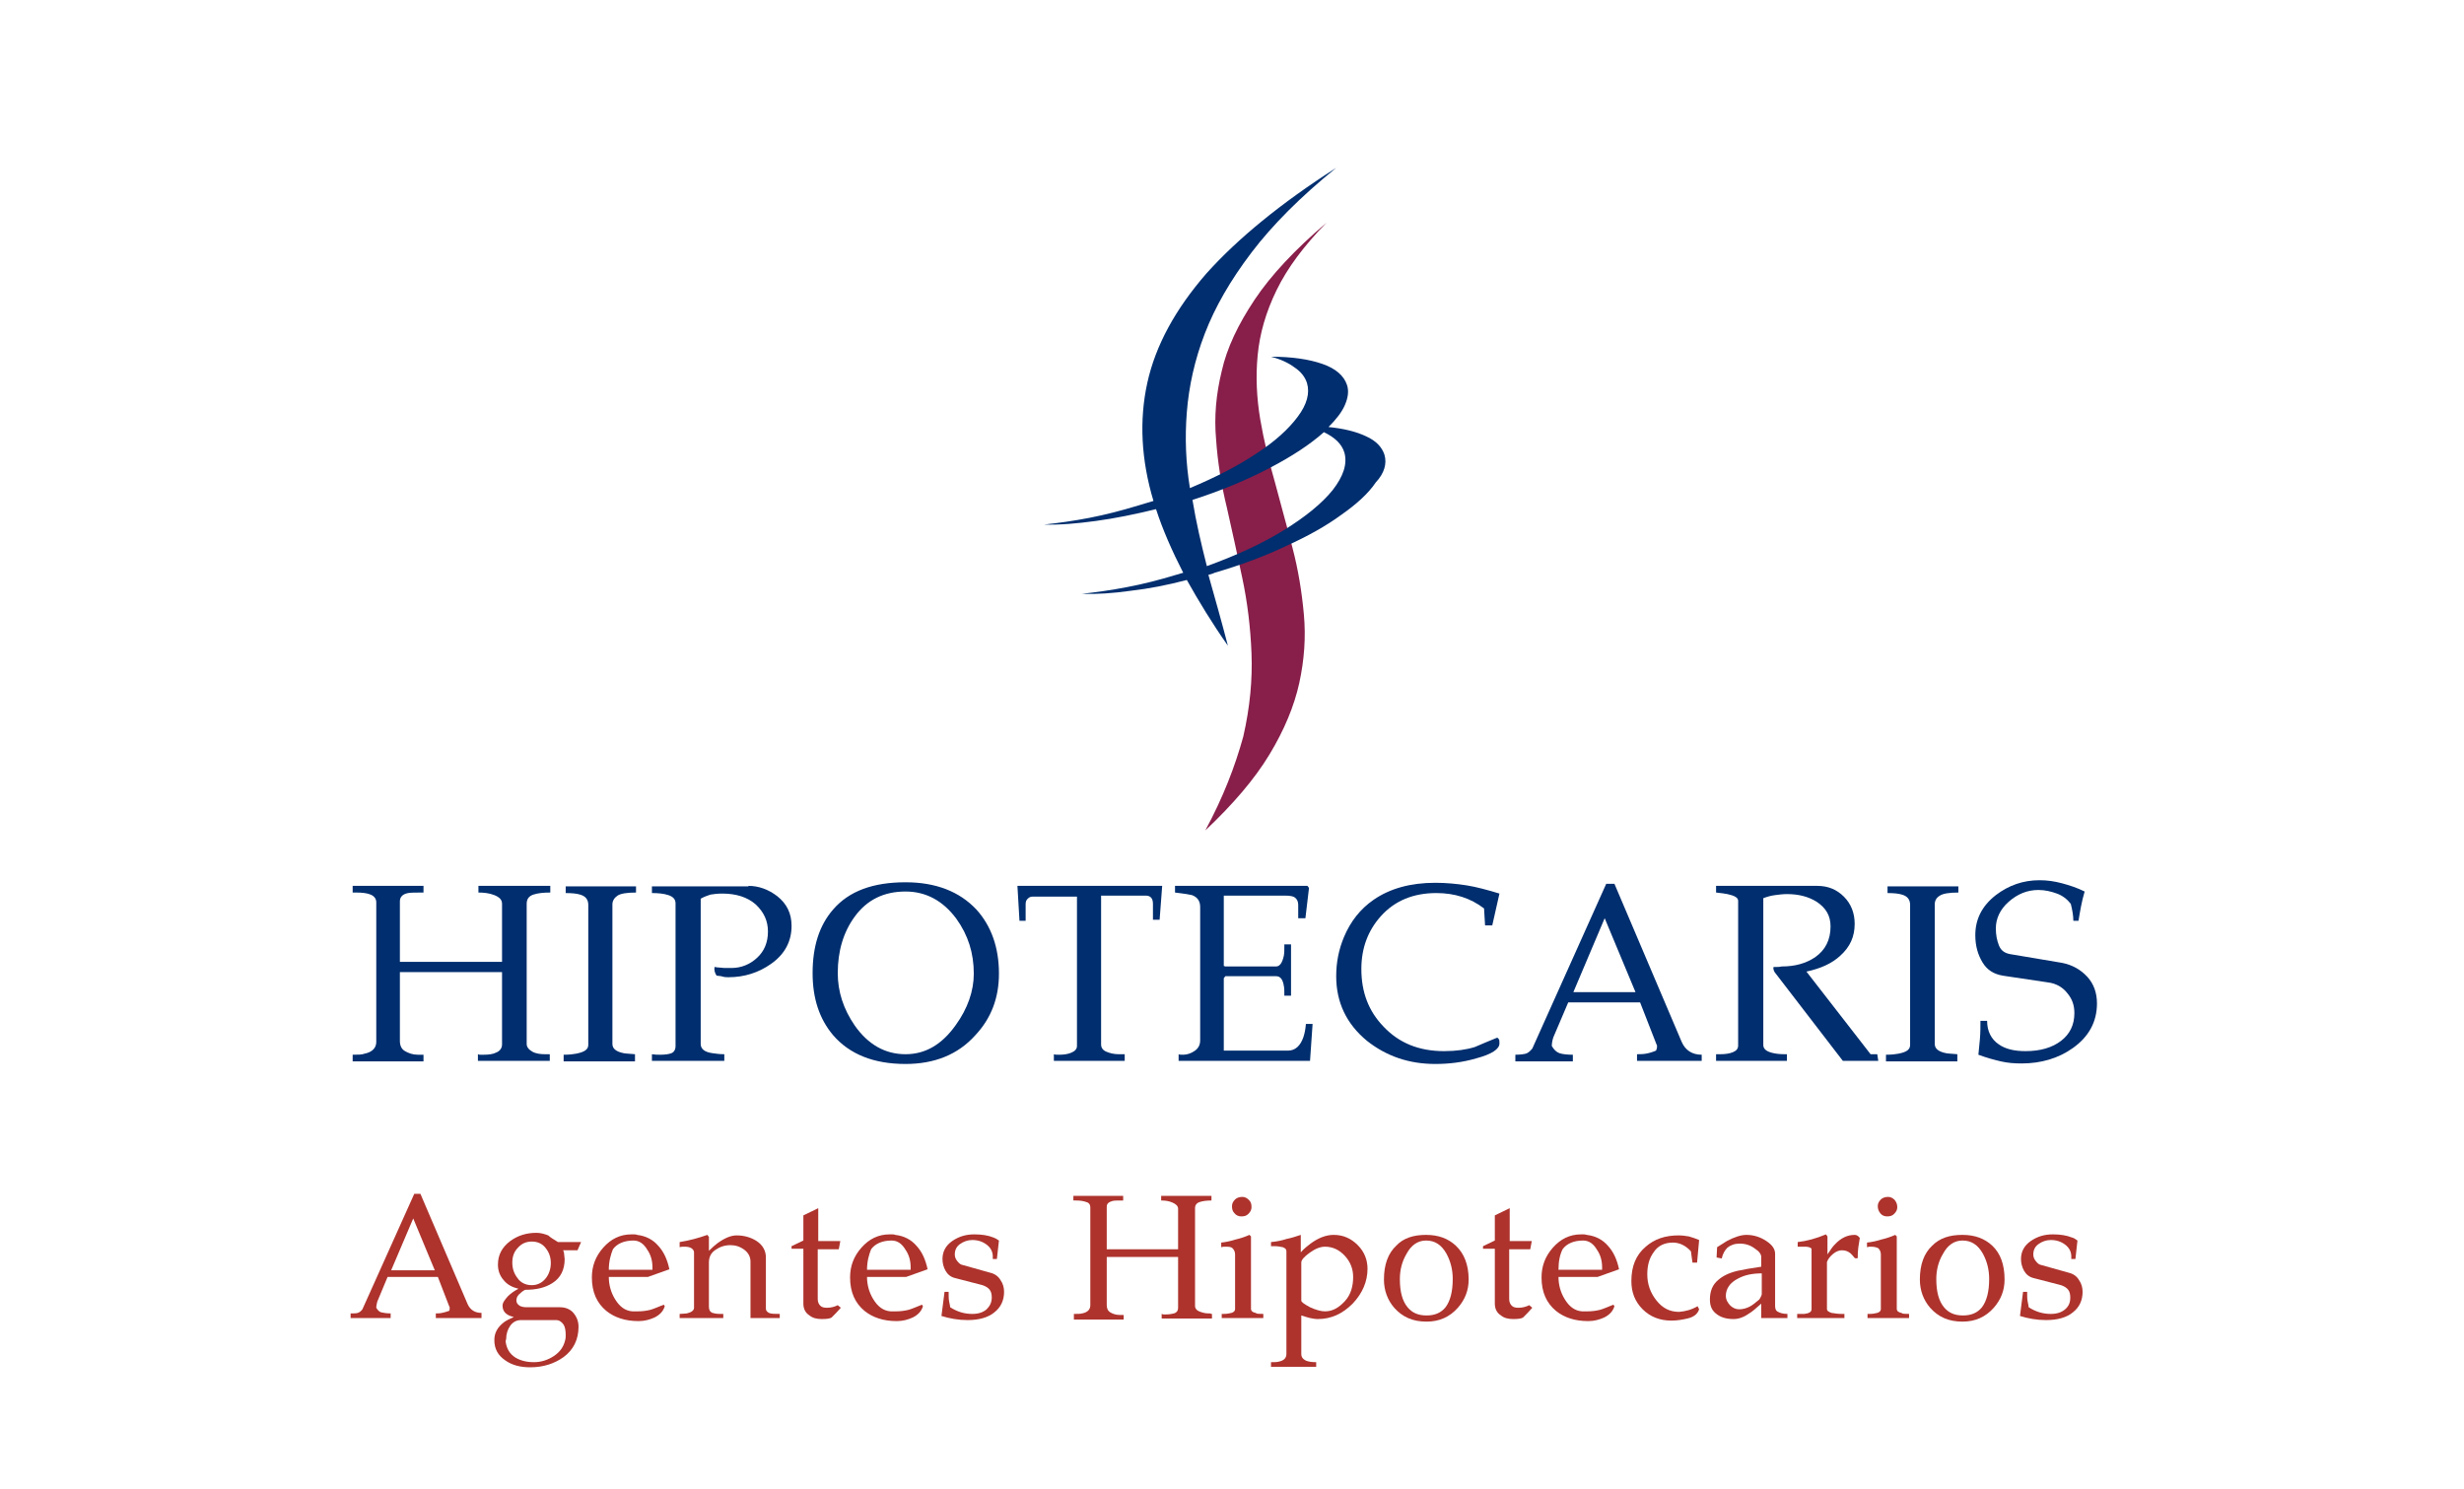
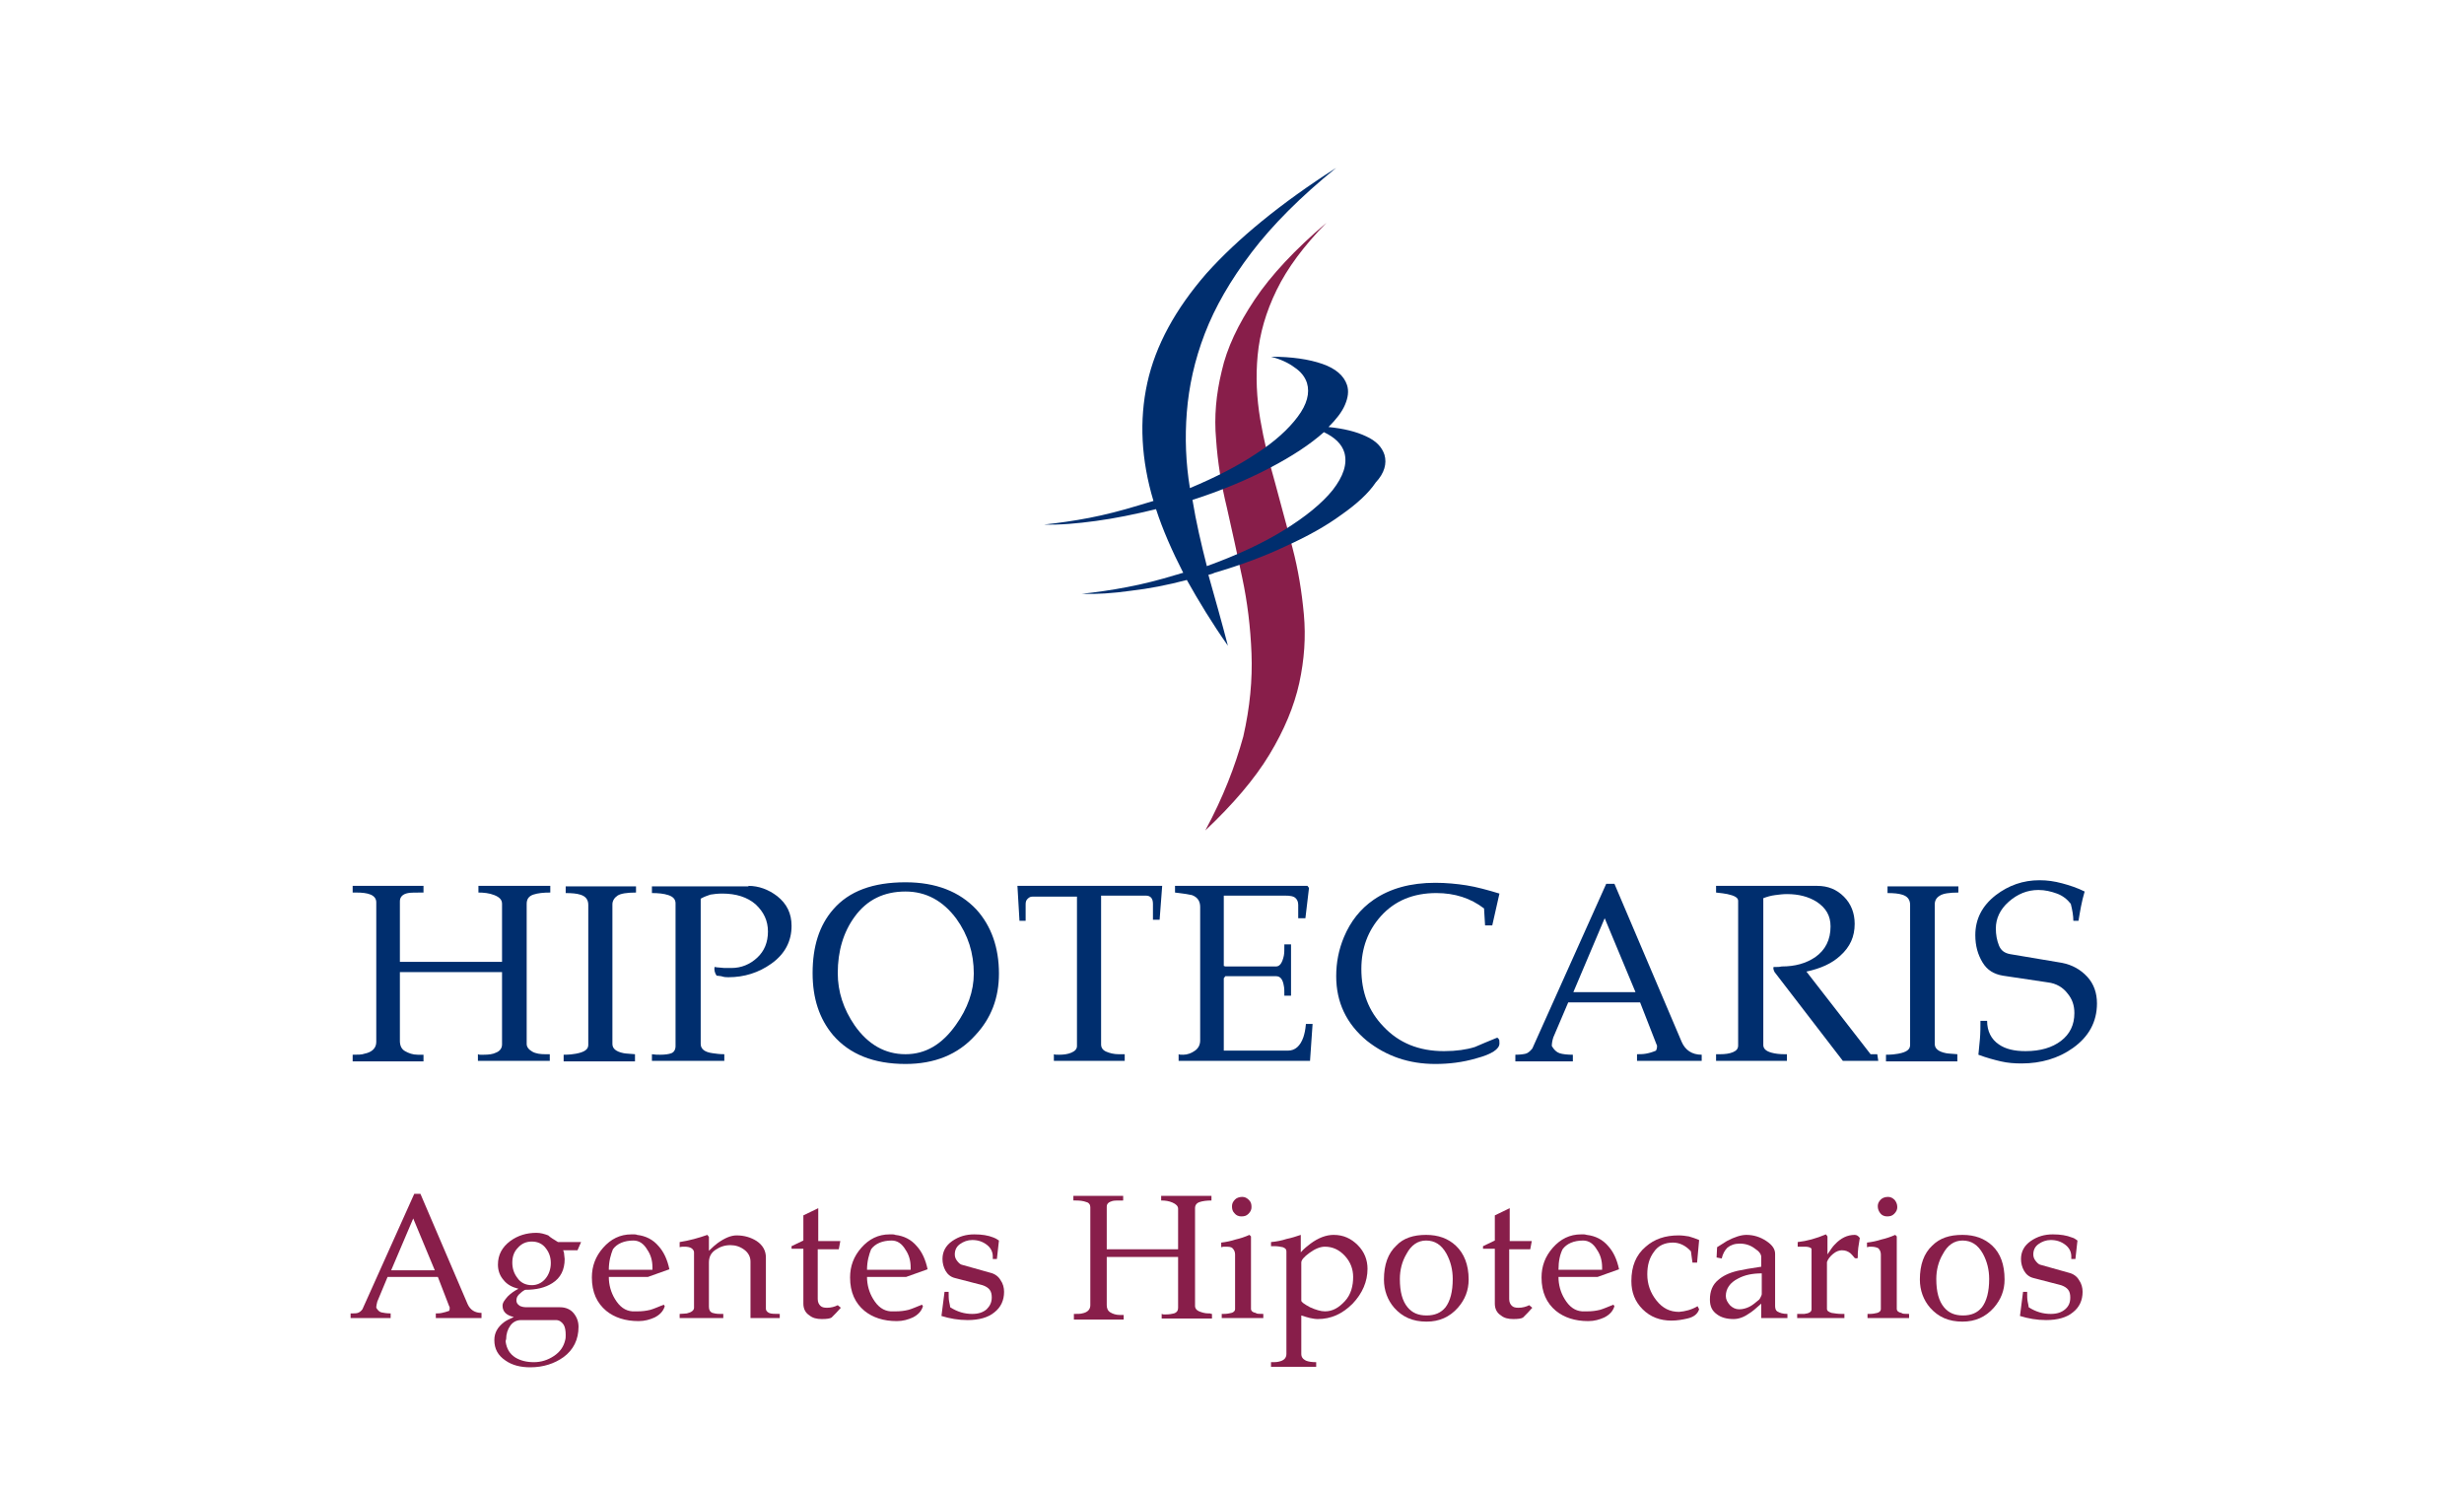
<svg xmlns="http://www.w3.org/2000/svg" version="1.1" id="Layer_1" x="0px" y="0px" viewBox="0 0 480 290" style="enable-background:new 0 0 480 290;" xml:space="preserve">
  <style type="text/css">
	.st0{fill:#881E4A;}
	.st1{fill:#002E6E;}
	.st2{enable-background:new    ;}
- 	.st3{fill:#AE332D;}
+ 	.st3{fill:#881E4A;}
</style>
  <g id="surface2" transform="matrix(1,0,0,1,0,0)">
    <path class="st0" d="M234.8,161.8c5.4-5.1,9.6-10,12.5-14.8c2.9-4.8,4.8-9.4,5.8-13.9c1-4.6,1.3-9,0.9-13.4   c-0.4-4.4-1.1-8.7-2.2-12.9c-1.1-4.3-2.3-8.5-3.4-12.7c-1.2-4.2-2.2-8.3-2.9-12.4c-0.7-4.2-0.9-8.3-0.5-12.5   c0.4-4.2,1.6-8.4,3.7-12.7c2.1-4.3,5.3-8.6,9.7-13.1c-6.1,5.2-10.8,10.2-14,15s-5.4,9.4-6.4,13.9c-1.1,4.5-1.5,8.9-1.1,13.3   c0.3,4.4,1,8.8,2.1,13.3c1,4.4,2,9,3,13.7s1.6,9.6,1.8,14.7c0.2,5.1-0.3,10.5-1.6,16.2C240.6,149.3,238.3,155.3,234.8,161.8" />
    <path class="st1" d="M232.3,97.4c5.6-1.8,10.6-3.9,15-6.2c4.4-2.3,7.9-4.6,10.6-7c2.1,1,3.5,2.3,4,4c0.6,2.2-0.2,4.6-2.3,7.3   c-2.1,2.6-5.3,5.2-9.5,7.8c-4.2,2.6-9.2,4.9-15,7C234,106,233,101.7,232.3,97.4 M269.7,88.6c-0.5-1.5-1.6-2.7-3.6-3.6   c-1.9-0.9-4.3-1.5-7.3-1.8c1.5-1.5,2.6-2.9,3.2-4.3c0.6-1.4,0.8-2.7,0.4-3.9c-0.6-1.8-2.2-3.2-4.8-4.1c-2.6-0.9-5.9-1.4-10-1.4   c1.9,0.5,3.4,1.2,4.6,2.1c1.2,0.8,2,1.8,2.4,3c0.6,2,0,4.2-1.8,6.6c-1.8,2.4-4.4,4.8-8.1,7.2c-3.6,2.4-7.9,4.6-12.9,6.7   c-0.8-4.9-1-9.8-0.6-14.8c0.4-5,1.5-10.1,3.5-15.3c2-5.2,5-10.4,9.1-15.8c4.1-5.4,9.6-10.9,16.5-16.5   c-10.8,6.9-19.2,13.8-25.3,20.6c-6,6.9-9.9,14-11.5,21.3c-1.6,7.3-1.2,15,1.2,23c-1,0.3-2,0.6-3,0.9c-3.3,1-6.4,1.8-9.5,2.4   c-3.1,0.6-6,1-8.8,1.3c3.1,0.1,6.4-0.2,10.1-0.7c3.7-0.5,7.6-1.3,11.7-2.3c1.3,4,3.1,8.1,5.3,12.4c-0.5,0.1-0.9,0.3-1.4,0.4   c-3.3,1-6.4,1.8-9.6,2.4c-3.1,0.6-6,1-8.8,1.3c2.9,0.1,6.1-0.1,9.6-0.6c3.5-0.4,7.1-1.1,10.9-2.1c2.3,4.1,4.9,8.4,8,12.8   c-1.2-4.6-2.5-9.2-3.8-13.8c0.4-0.1,0.8-0.2,1.2-0.4c5.1-1.5,9.7-3.2,13.9-5.2c4.2-1.9,7.8-3.9,10.8-6.1c3-2.1,5.3-4.2,6.7-6.3   C269.7,92.2,270.2,90.3,269.7,88.6" />
  </g>
  <g id="surface4">
    <g class="st2">
      <path class="st1" d="M107.1,205.4v1.3h-14v-1.3c0.2,0.1,0.3,0.1,0.5,0.1c0.2,0,0.4,0,0.6,0c1,0,1.8-0.1,2.4-0.4    c0.8-0.3,1.2-0.9,1.2-1.6v-14.1H77.9v13.4c0,0.9,0.3,1.6,1,2c0.7,0.4,1.5,0.7,2.5,0.7c0.3,0,0.6,0,1.1,0v1.3H68.7v-1.3    c1,0,1.8,0,2.3-0.2c1.5-0.3,2.3-1.1,2.3-2.3v-27.2c0-0.7-0.4-1.2-1.1-1.5c-0.7-0.3-1.7-0.4-2.8-0.4c-0.3,0-0.6,0-0.7,0v-1.3h13.8    v1.3c-1.5,0-2.5,0-3,0.1c-1.1,0.2-1.6,0.8-1.6,1.6v11.8h19.9v-11.3c0-0.8-0.5-1.3-1.5-1.7c-1-0.4-2.1-0.5-3.1-0.5v-1.3h14v1.3    c-1.3,0-2.4,0.1-3.3,0.4c-0.9,0.3-1.3,0.9-1.3,1.8v27.3c0,0.6,0.4,1.1,1.1,1.5c0.7,0.4,1.6,0.5,2.5,0.5c0.2,0,0.3,0,0.5,0    C106.9,205.4,107,205.4,107.1,205.4z" />
      <path class="st1" d="M123.9,172.6v1.3c-1.8,0-3,0.2-3.6,0.6c-0.6,0.4-1,1-1,1.7v27.2c0,0.9,0.7,1.5,2.2,1.8    c0.5,0.1,1.2,0.1,2.2,0.2v1.4h-13.9v-1.3c1.1,0,1.9-0.1,2.4-0.2c1.6-0.3,2.4-0.8,2.4-1.7v-27.3c0-1-0.5-1.7-1.6-2    c-0.6-0.2-1.6-0.3-2.8-0.3v-1.3H123.9z" />
      <path class="st1" d="M145.8,172.6c2,0,3.9,0.7,5.6,2c1.9,1.5,2.8,3.4,2.8,5.8c0,3-1.3,5.5-4,7.4c-2.4,1.7-5.2,2.6-8.3,2.6    c-0.4,0-0.8,0-1.4-0.2c-0.6-0.1-0.9-0.1-0.9-0.1c-0.4-0.6-0.5-1.2-0.4-1.7c0.2,0,0.4,0.1,0.8,0.1c0.4,0,0.7,0.1,1.1,0.1    c0.6,0,1.1,0,1.4,0c1.9,0,3.6-0.7,5-2c1.4-1.3,2.1-3,2.1-5.1c0-2.1-0.8-3.8-2.4-5.3c-1.6-1.4-3.8-2.1-6.5-2.1    c-0.9,0-1.7,0.1-2.3,0.2c-0.6,0.2-1.2,0.4-1.9,0.8v28.3c0,1,0.8,1.6,2.3,1.8c0.7,0.1,1.4,0.2,2.3,0.2v1.3h-14.1v-1.3    c0.6,0.1,1.1,0.1,1.6,0.1c0.9,0,1.7-0.1,2.2-0.3c0.5-0.2,0.8-0.7,0.8-1.4v-27.8c0-0.8-0.5-1.3-1.4-1.6c-0.9-0.3-2-0.4-3.2-0.4    v-1.3H145.8z" />
      <path class="st1" d="M194.6,189.7c0,4.7-1.5,8.7-4.6,12c-3.4,3.8-8,5.6-13.6,5.6c-6.2,0-10.9-1.9-14.1-5.6c-2.7-3.2-4-7.2-4-12.1    c0-5.2,1.3-9.3,4-12.4c3.1-3.6,7.8-5.3,14.1-5.3c5.9,0,10.5,1.8,13.8,5.3C193.1,180.4,194.6,184.6,194.6,189.7z M189.7,189.7    c0-4-1.1-7.5-3.4-10.7c-2.6-3.5-5.9-5.3-9.9-5.3c-4.2,0-7.5,1.6-9.9,4.9c-2.2,3-3.3,6.7-3.3,11c0,3.6,1.1,7,3.3,10.2    c2.6,3.7,5.9,5.6,9.9,5.6c3.9,0,7.1-1.9,9.8-5.7C188.5,196.5,189.7,193.1,189.7,189.7z" />
      <path class="st1" d="M198.2,172.6h28.2l-0.5,6.6h-1.3v-3.1c0-1.1-0.5-1.6-1.4-1.6h-8.7v29c0,0.6,0.3,1.1,1,1.4s1.5,0.5,2.4,0.5    c0.5,0,0.9,0,1.2,0v1.3h-13.8v-1.3c0.2,0.1,0.5,0.1,1,0.1c0.9,0,1.7-0.1,2.4-0.4c0.7-0.3,1.1-0.7,1.1-1.3v-29.1h-8.7    c-0.3,0-0.6,0.1-0.9,0.4c-0.3,0.3-0.4,0.6-0.4,1.1v3.2h-1.2L198.2,172.6z" />
      <path class="st1" d="M255.7,199.5l-0.5,7.2h-25.6v-1.3c0.2,0.1,0.4,0.1,0.9,0.1c0.8,0,1.6-0.3,2.3-0.8c0.7-0.5,1-1.2,1-2v-26    c0-1.1-0.5-1.9-1.6-2.3c-0.4-0.1-1.5-0.3-3.3-0.5v-1.3h25.8l0.3,0.4l-0.7,5.9h-1.4v-2.6c0-0.6-0.2-1-0.5-1.3    c-0.4-0.4-1.1-0.5-2.1-0.5h-11.9v13.7l0.3,0.1h9.9c0.7,0,1.2-0.7,1.5-2.1c0.1-0.5,0.1-1.2,0.1-2.2h1.3v10h-1.3    c0-0.9,0-1.5-0.1-1.9c-0.2-1.3-0.7-1.9-1.5-1.9h-9.9l-0.3,0.4v14.1h12.5c1.4,0,2.4-0.9,3-2.6c0.2-0.6,0.4-1.4,0.5-2.6H255.7z" />
      <path class="st1" d="M292.1,203.3c0,1.1-1.5,2.1-4.5,2.9c-2.7,0.8-5.4,1.1-8,1.1c-5.1,0-9.5-1.5-13.3-4.5c-4-3.3-6-7.5-6-12.6    c0-2.7,0.5-5.2,1.5-7.6c1.3-3.1,3.2-5.5,5.8-7.3c3.2-2.2,7.2-3.3,12-3.3c2.1,0,4.2,0.2,6.1,0.5c1.9,0.3,4.1,0.9,6.4,1.6l-1.4,6.2    h-1.4l-0.2-3.3c-2.6-2-5.7-3-9.3-3c-4.5,0-8.1,1.5-10.8,4.5c-2.5,2.8-3.8,6.2-3.8,10.3c0,4.5,1.4,8.2,4.3,11.2    c3,3.2,6.9,4.8,11.8,4.8c2.4,0,4.4-0.3,6-0.8c1.4-0.6,2.8-1.2,4.3-1.8c0.2,0,0.3,0.1,0.3,0.2C292.1,202.5,292.1,202.8,292.1,203.3    z" />
      <path class="st1" d="M331.6,206.7h-12.7v-1.3c0.5,0,1.1,0,1.7-0.1c0.6-0.1,1.3-0.3,2-0.6c0.1-0.2,0.2-0.5,0.2-0.8    c0-0.1,0-0.3-0.1-0.4l-3.2-8.2h-14l-2.9,6.8c-0.2,0.6-0.3,1.2-0.3,1.7c0.4,0.7,0.9,1.2,1.5,1.4c0.6,0.2,1.5,0.3,2.6,0.3v1.3h-11.2    v-1.3c0.9,0,1.6-0.1,2-0.2c0.4-0.1,0.8-0.4,1.3-1l14.4-32.1h1.6l13.1,30.8c0.7,1.6,2,2.5,3.9,2.5V206.7z M318.6,193.3l-6-14.4    l-6.1,14.4H318.6z" />
      <path class="st1" d="M365.7,205.4l0.2,1.3l-6.9,0l-13.3-17.3c-0.2-0.4-0.3-0.7-0.2-1c0.1,0,0.3,0,0.6,0s0.6,0,1-0.1    c2.6,0,4.7-0.6,6.5-1.8c2-1.4,3-3.4,3-6c0-2.1-0.9-3.6-2.7-4.8c-1.6-1-3.5-1.5-5.8-1.5c-0.8,0-1.5,0.1-2.3,0.2    c-0.8,0.1-1.5,0.3-2.3,0.6v28.6c0,0.7,0.5,1.2,1.6,1.5c0.7,0.2,1.6,0.3,2.5,0.3c0.3,0,0.4,0,0.5,0h0v1.3h-13.8v-1.3    c0.4,0,0.6,0,0.8,0c0.9,0,1.8-0.1,2.5-0.4c0.7-0.3,1-0.7,1-1.3v-28.2c0-0.6-0.7-1-2.1-1.3c-0.5-0.1-1.2-0.2-2.2-0.3v-1.3H354    c2.1,0,3.8,0.7,5.2,2.1c1.4,1.4,2.1,3.2,2.1,5.3c0,2.5-0.9,4.5-2.8,6.2c-1.6,1.5-3.8,2.5-6.6,3.1l12.5,16.1L365.7,205.4z" />
      <path class="st1" d="M381.5,172.6v1.3c-1.8,0-3,0.2-3.6,0.6c-0.7,0.4-1,1-1,1.7v27.2c0,0.9,0.7,1.5,2.2,1.8    c0.5,0.1,1.2,0.1,2.2,0.2v1.4h-13.9v-1.3c1.1,0,1.9-0.1,2.4-0.2c1.6-0.3,2.3-0.8,2.3-1.7v-27.3c0-1-0.5-1.7-1.6-2    c-0.6-0.2-1.6-0.3-2.8-0.3v-1.3H381.5z" />
      <path class="st1" d="M401.7,187.6c2,0.4,3.6,1.3,4.9,2.7s1.9,3.2,1.9,5.2c0,3.6-1.6,6.5-4.7,8.7c-2.8,2-6.2,3-10,3    c-1.4,0-2.7-0.1-4-0.4c-1.3-0.3-2.8-0.7-4.4-1.3c0.1-0.9,0.2-1.9,0.3-3.1s0.1-2.3,0.1-3.5h1.3c0,2,0.8,3.6,2.3,4.6    c1.3,0.9,3,1.3,5.2,1.3c2.9,0,5.2-0.7,6.9-2s2.6-3.1,2.6-5.4c0-1.5-0.4-2.7-1.3-3.8c-0.9-1.2-2.2-2-3.9-2.2l-8.7-1.3    c-1.8-0.3-3.1-1.1-4-2.6c-0.9-1.5-1.4-3.2-1.4-5.3c0-3.1,1.3-5.7,4-7.8c2.5-1.9,5.3-2.9,8.5-2.9c1.5,0,2.9,0.2,4.4,0.6    c1.5,0.4,3,0.9,4.4,1.6c-0.6,2-0.9,3.9-1.2,5.7h-1c0-1-0.2-2.1-0.5-3.3c-0.7-0.9-1.6-1.6-2.7-2s-2.3-0.7-3.6-0.7    c-2.2,0-4.1,0.8-5.8,2.3c-1.7,1.5-2.5,3.3-2.5,5.2c0,1.2,0.2,2.3,0.6,3.3c0.4,1,1.1,1.5,2.2,1.7L401.7,187.6z" />
    </g>
    <g class="st2">
      <path class="st3" d="M93.8,256.8h-8.9v-0.9c0.4,0,0.8,0,1.2-0.1s0.9-0.2,1.4-0.4c0.1-0.2,0.1-0.4,0.1-0.6c0-0.1,0-0.2-0.1-0.3    l-2.2-5.7h-9.8l-2,4.8c-0.1,0.4-0.2,0.8-0.2,1.2c0.3,0.5,0.6,0.8,1,0.9c0.4,0.1,1.1,0.2,1.8,0.2v0.9h-7.8v-0.9    c0.7,0,1.1,0,1.4-0.1c0.3-0.1,0.6-0.3,0.9-0.7l10.1-22.5h1.2l9.2,21.5c0.5,1.1,1.4,1.7,2.7,1.7V256.8z M84.7,247.5l-4.2-10.1    l-4.3,10.1H84.7z" />
      <path class="st3" d="M108.7,242h4.5l-0.7,1.6h-2.8c0.1,0.2,0.2,0.5,0.2,0.8c0,0.3,0.1,0.6,0.1,0.9c0,2.1-0.8,3.7-2.4,4.7    c-1.4,0.9-3.1,1.3-5.3,1.3c-0.4,0.2-0.8,0.5-1.2,0.9s-0.5,0.8-0.5,1.2c0,0.4,0.2,0.7,0.6,1c0.4,0.2,0.8,0.3,1.4,0.3h6.5    c1.1,0,2,0.4,2.6,1.1s1,1.6,1,2.7c0,2.5-1,4.5-2.9,5.9c-1.8,1.3-4,2-6.5,2c-1.9,0-3.5-0.4-4.8-1.3c-1.5-1-2.2-2.3-2.2-4    c0-1.4,0.6-2.5,1.9-3.5c0.4-0.3,1-0.6,1.9-1c-1.4-0.3-2.2-1-2.2-2.2c0-0.6,0.4-1.1,1-1.8c0.6-0.6,1.3-1.1,2.1-1.5    c-1.2-0.3-2.2-0.8-2.9-1.7c-0.7-0.8-1.1-1.8-1.1-3c0-1.9,0.8-3.4,2.4-4.6c1.5-1.1,3.2-1.6,5.1-1.6c0.8,0,1.5,0.2,2.3,0.5    C107.2,241.1,107.9,241.5,108.7,242z M98.5,261.4c0.2,1.4,0.8,2.4,1.9,3.1c1,0.6,2.2,0.9,3.6,0.9c1.4,0,2.7-0.4,3.9-1.2    c1.2-0.8,1.9-1.8,2.2-3.1c0.1-0.3,0.1-0.7,0.1-1c0-0.8-0.1-1.5-0.4-2c-0.4-0.6-0.9-0.9-1.5-0.9h-6.8c-0.9,0-1.6,0.4-2.1,1.1    c-0.5,0.7-0.8,1.6-0.8,2.6C98.5,261.2,98.5,261.3,98.5,261.4z M103.6,250.4c1,0,1.9-0.4,2.6-1.2c0.7-0.8,1.1-1.9,1.1-3.1    c0-1.1-0.3-2-0.9-2.8c-0.7-1-1.7-1.4-2.8-1.4c-1.1,0-2,0.4-2.7,1.2c-0.8,0.8-1.1,1.8-1.1,2.9c0,1.1,0.3,2.1,1,3    C101.4,249.9,102.4,250.4,103.6,250.4z" />
      <path class="st3" d="M124.1,240.6c1.7,0.2,3.1,0.9,4.2,2.2c1,1.1,1.7,2.6,2.1,4.5l-4.2,1.5h-7.6c0,1.5,0.4,3,1.2,4.3    c0.9,1.5,2,2.3,3.4,2.4c0.2,0,0.3,0,0.5,0c0.1,0,0.3,0,0.5,0c0.9,0,1.7-0.1,2.5-0.3c0.7-0.2,1.6-0.6,2.6-1l0.2,0.3    c-0.3,1-1,1.7-2,2.2c-0.9,0.4-1.9,0.7-3.1,0.7c-2.6,0-4.7-0.7-6.3-2c-1.8-1.5-2.8-3.6-2.8-6.5c0-2.2,0.7-4.1,2.2-5.8    c1.5-1.7,3.3-2.6,5.5-2.6c0.1,0,0.3,0,0.5,0C123.7,240.5,123.9,240.5,124.1,240.6z M118.6,247.4h8.5c0-0.2,0-0.4,0-0.5    c0-1.2-0.3-2.4-1-3.4c-0.7-1.2-1.6-1.8-2.7-1.8c-1.8,0-3.2,0.6-4,1.7C119,244.4,118.6,245.7,118.6,247.4z" />
      <path class="st3" d="M151.9,256v0.8h-5.7v-11c0-0.9-0.4-1.7-1.2-2.3c-0.8-0.6-1.7-0.9-2.7-0.9c-1.1,0-2,0.3-2.9,0.9    s-1.3,1.4-1.3,2.5v8.6c0,0.6,0.2,1,0.7,1.2c0.3,0.1,0.8,0.2,1.5,0.2c0.3,0,0.5,0,0.6,0v0.8h-8.5V256c0.6,0,1.1-0.1,1.4-0.1    c0.9-0.2,1.4-0.6,1.4-1.1v-10.8c0-0.3-0.2-0.6-0.5-0.8c-0.3-0.2-0.8-0.3-1.3-0.3c-0.4,0-0.7,0-1,0.1V242c1.9-0.3,3.7-0.8,5.4-1.4    l0.3,0.4v2.7c0.7-0.7,1.3-1.2,1.7-1.5c1.4-1,2.6-1.5,3.7-1.5c1.5,0,2.8,0.4,3.9,1.1c1.2,0.8,1.8,1.9,1.8,3.2v10    c0,0.3,0.2,0.6,0.6,0.8S150.9,256,151.9,256z" />
      <path class="st3" d="M159.3,241.8h4.4l-0.3,1.6h-4.1v9.7c0,0.6,0.2,1,0.5,1.3c0.3,0.3,0.7,0.4,1.3,0.4c0.8,0,1.5-0.2,2.1-0.5    l0.6,0.5c-0.6,0.7-1.2,1.3-1.8,1.9c-0.3,0.2-0.9,0.3-1.9,0.3c-1,0-1.8-0.2-2.4-0.7c-0.8-0.5-1.2-1.3-1.2-2.3v-10.7h-2.3v-0.5    l2.3-1.1v-4.9l2.9-1.4V241.8z" />
      <path class="st3" d="M174.4,240.6c1.7,0.2,3.1,0.9,4.2,2.2c1,1.1,1.7,2.6,2.1,4.5l-4.2,1.5h-7.6c0,1.5,0.4,3,1.2,4.3    c0.9,1.5,2,2.3,3.4,2.4c0.2,0,0.3,0,0.5,0c0.1,0,0.3,0,0.5,0c0.9,0,1.7-0.1,2.5-0.3c0.7-0.2,1.6-0.6,2.6-1l0.2,0.3    c-0.3,1-1,1.7-2,2.2c-0.9,0.4-1.9,0.7-3.1,0.7c-2.6,0-4.7-0.7-6.3-2c-1.8-1.5-2.8-3.6-2.8-6.5c0-2.2,0.7-4.1,2.2-5.8    c1.5-1.7,3.3-2.6,5.5-2.6c0.1,0,0.3,0,0.5,0C173.9,240.5,174.2,240.5,174.4,240.6z M168.9,247.4h8.5c0-0.2,0-0.4,0-0.5    c0-1.2-0.3-2.4-1-3.4c-0.7-1.2-1.6-1.8-2.7-1.8c-1.8,0-3.2,0.6-4,1.7C169.3,244.4,168.9,245.7,168.9,247.4z" />
      <path class="st3" d="M194.6,241.7l-0.4,3.6h-0.8c0-0.1,0-0.3,0-0.5c0-0.9-0.4-1.7-1.2-2.3c-0.8-0.6-1.7-0.9-2.8-0.9    c-0.9,0-1.7,0.3-2.4,0.8c-0.7,0.5-1,1.2-1,2c0,0.4,0.1,0.8,0.4,1.2c0.3,0.4,0.6,0.7,0.9,0.8l5.7,1.6c0.8,0.2,1.5,0.7,1.9,1.4    c0.5,0.7,0.7,1.5,0.7,2.3c0,1.6-0.6,3-1.9,4c-1.2,1-3,1.5-5.2,1.5c-1.8,0-3.5-0.3-5.1-0.8l0.6-4.7h0.8c0,0.8,0,1.4,0.1,1.9    c0.1,0.5,0.2,0.9,0.2,1.1c1.4,0.9,2.8,1.3,4.3,1.3c1.2,0,2.1-0.3,2.8-0.9c0.6-0.6,1-1.3,1-2.3c0-0.6-0.1-1.1-0.4-1.5    c-0.3-0.4-0.8-0.7-1.4-0.9l-5.4-1.4c-0.8-0.2-1.4-0.7-1.8-1.4s-0.6-1.5-0.6-2.3c0-1.4,0.6-2.6,1.9-3.5c1.3-0.9,2.7-1.3,4.3-1.3    c1.5,0,2.7,0.2,3.7,0.6C193.8,241.2,194.2,241.4,194.6,241.7z" />
      <path class="st3" d="M236.1,256v0.9h-9.8v-0.9c0.1,0,0.2,0.1,0.4,0.1c0.1,0,0.3,0,0.4,0c0.7,0,1.2-0.1,1.6-0.2    c0.6-0.2,0.8-0.6,0.8-1.1v-9.9h-13.9v9.4c0,0.6,0.2,1.1,0.7,1.4c0.5,0.3,1.1,0.5,1.8,0.5c0.2,0,0.4,0,0.8,0v0.9h-9.7V256    c0.7,0,1.3,0,1.6-0.1c1.1-0.2,1.6-0.8,1.6-1.6v-19.1c0-0.5-0.3-0.9-0.8-1c-0.5-0.2-1.2-0.3-2-0.3c-0.2,0-0.4,0-0.5,0V233h9.7v0.9    c-1.1,0-1.8,0-2.1,0.1c-0.7,0.2-1.1,0.5-1.1,1.1v8.3h13.9v-7.9c0-0.5-0.4-0.9-1.1-1.2c-0.7-0.3-1.4-0.4-2.2-0.4V233h9.8v0.9    c-0.9,0-1.7,0.1-2.3,0.3c-0.6,0.2-0.9,0.6-0.9,1.2v19.1c0,0.4,0.3,0.8,0.8,1s1.1,0.4,1.8,0.4c0.1,0,0.2,0,0.3,0    C235.9,256,236,256,236.1,256z" />
      <path class="st3" d="M246.1,256v0.8h-8.1V256c0.2,0,0.3,0,0.4,0c0.6,0,1.1-0.1,1.5-0.2c0.4-0.1,0.7-0.4,0.7-0.7v-10.7    c0-0.5-0.2-0.9-0.5-1.2s-0.8-0.3-1.5-0.3c-0.2,0-0.4,0-0.7,0.1v-0.9c0.9-0.1,1.9-0.3,2.8-0.6c0.9-0.2,1.8-0.5,2.7-0.9l0.3,0.3    v14.1c0,0.4,0.3,0.7,0.9,0.8C244.8,256,245.3,256,246.1,256z M242,233.2c0.5,0,0.9,0.2,1.3,0.6c0.4,0.4,0.5,0.8,0.5,1.4    c0,0.5-0.2,0.9-0.6,1.3c-0.4,0.4-0.8,0.5-1.4,0.5c-0.5,0-1-0.2-1.3-0.6c-0.4-0.4-0.5-0.8-0.5-1.4c0-0.5,0.2-0.9,0.6-1.3    C240.9,233.4,241.4,233.2,242,233.2z" />
      <path class="st3" d="M259.8,240.6c1.9,0,3.4,0.7,4.7,2s1.9,2.9,1.9,4.6c0,2.5-1,4.8-2.9,6.8c-2,2-4.2,3-6.8,3    c-0.5,0-1-0.1-1.5-0.2c-0.5-0.1-1-0.3-1.7-0.5v7.5c0,0.6,0.3,1,0.9,1.3c0.5,0.2,1.1,0.3,2,0.3v0.9h-8.8v-0.9c0.7,0,1.1,0,1.5-0.1    c1-0.2,1.5-0.7,1.5-1.5v-20c0-0.4-0.2-0.6-0.7-0.8c-0.5-0.1-1-0.2-1.6-0.2c-0.2,0-0.3,0-0.5,0c0,0-0.1,0-0.2,0V242    c1.1-0.1,2.1-0.3,3-0.6c1-0.2,1.9-0.5,2.8-0.8v3.4c0.7-0.8,1.4-1.3,1.9-1.7C256.8,241.2,258.3,240.6,259.8,240.6z M263.6,248.8    c0-1.5-0.5-2.9-1.6-4.1s-2.4-1.8-3.9-1.8c-0.9,0-1.9,0.4-3,1.2c-1.1,0.8-1.6,1.4-1.6,1.9v7.4c0,0.3,0.6,0.7,1.7,1.3    c1.1,0.5,2.1,0.8,2.9,0.8c1.5,0,2.7-0.7,3.9-2S263.6,250.5,263.6,248.8z" />
      <path class="st3" d="M277.8,240.6c2.4,0,4.3,0.7,5.8,2.1c1.6,1.5,2.5,3.7,2.5,6.6c0,2.1-0.7,3.9-2.1,5.5c-1.6,1.8-3.6,2.7-6.1,2.7    c-2.7,0-4.7-0.9-6.3-2.7c-1.3-1.5-2-3.4-2-5.5c0-2.9,0.8-5.1,2.4-6.6C273.4,241.2,275.4,240.6,277.8,240.6z M283,249.2    c0-1.8-0.4-3.4-1.2-4.9c-1-1.8-2.3-2.6-4-2.6c-1.6,0-2.9,0.9-3.8,2.6c-0.9,1.5-1.3,3.2-1.3,4.9c0,2.5,0.5,4.3,1.5,5.5    c0.9,1.1,2.1,1.6,3.7,1.6s2.8-0.5,3.7-1.6C282.5,253.5,283,251.7,283,249.2z" />
      <path class="st3" d="M294,241.8h4.4l-0.3,1.6H294v9.7c0,0.6,0.2,1,0.5,1.3c0.3,0.3,0.7,0.4,1.3,0.4c0.8,0,1.5-0.2,2.1-0.5l0.6,0.5    c-0.6,0.7-1.2,1.3-1.8,1.9c-0.3,0.2-0.9,0.3-1.9,0.3c-1,0-1.8-0.2-2.4-0.7c-0.8-0.5-1.2-1.3-1.2-2.3v-10.7h-2.3v-0.5l2.3-1.1v-4.9    l2.9-1.4V241.8z" />
      <path class="st3" d="M309.1,240.6c1.7,0.2,3.1,0.9,4.2,2.2c1,1.1,1.7,2.6,2.1,4.5l-4.2,1.5h-7.6c0,1.5,0.4,3,1.2,4.3    c0.9,1.5,2,2.3,3.4,2.4c0.2,0,0.3,0,0.5,0c0.1,0,0.3,0,0.5,0c0.9,0,1.7-0.1,2.5-0.3c0.7-0.2,1.6-0.6,2.6-1l0.2,0.3    c-0.3,1-1,1.7-2,2.2c-0.9,0.4-1.9,0.7-3.1,0.7c-2.6,0-4.7-0.7-6.3-2c-1.8-1.5-2.8-3.6-2.8-6.5c0-2.2,0.7-4.1,2.2-5.8    s3.3-2.6,5.5-2.6c0.1,0,0.3,0,0.5,0C308.6,240.5,308.8,240.5,309.1,240.6z M303.6,247.4h8.5c0-0.2,0-0.4,0-0.5    c0-1.2-0.3-2.4-1-3.4c-0.7-1.2-1.6-1.8-2.7-1.8c-1.8,0-3.2,0.6-4,1.7C303.9,244.4,303.6,245.7,303.6,247.4z" />
      <path class="st3" d="M330.7,254.5l0.3,0.6c-0.3,0.9-1,1.5-2.3,1.8c-0.9,0.2-1.9,0.4-3.1,0.4c-2.2,0-4.1-0.7-5.6-2.2    c-1.5-1.5-2.2-3.3-2.2-5.5c0-2.9,0.9-5.1,2.8-6.7c1.7-1.5,3.8-2.2,6.4-2.2c0.7,0,1.4,0.1,2,0.2c0.7,0.2,1.3,0.4,2,0.7l-0.4,4.4    h-0.9l-0.3-2.2c-1-1.1-2.2-1.7-3.5-1.7c-1.6,0-2.9,0.6-3.7,1.8c-0.9,1.2-1.3,2.6-1.3,4.4c0,1.9,0.6,3.6,1.8,5.1    c1.2,1.5,2.6,2.2,4.4,2.2C328.3,255.5,329.5,255.2,330.7,254.5z" />
      <path class="st3" d="M348.2,256v0.8h-5.1V254c-1,0.9-1.8,1.6-2.5,2c-1,0.7-2,1-2.9,1c-1.3,0-2.4-0.3-3.2-0.9    c-1-0.7-1.4-1.6-1.4-2.9c0-1.6,0.5-2.9,1.6-3.8c0.9-0.8,2.1-1.4,3.8-1.8c0.9-0.2,2.5-0.5,4.6-0.8v-1.9c0-0.5-0.4-1.1-1.2-1.6    c-0.9-0.7-1.9-1-3-1c-1,0-1.8,0.3-2.4,0.8c-0.5,0.5-0.9,1.2-1.1,2.1l-1-0.2l0.1-2c0.8-0.5,1.4-0.9,1.9-1.2    c1.5-0.8,2.8-1.2,3.8-1.2c1.4,0,2.7,0.4,3.9,1.2s1.7,1.6,1.7,2.5v10.1c0,0.5,0.1,0.9,0.4,1.1C346.7,255.8,347.3,256,348.2,256z     M342.7,253.2c0.1-0.1,0.2-0.3,0.3-0.5c0.1-0.2,0.2-0.4,0.2-0.6v-4c-1.8,0-3.3,0.3-4.6,1c-1.6,0.8-2.4,2-2.4,3.4    c0,0.7,0.3,1.2,0.8,1.8c0.5,0.5,1.1,0.8,1.8,0.8c0.7,0,1.4-0.2,2-0.5S342,253.8,342.7,253.2z" />
      <path class="st3" d="M362.3,241.2c-0.1,0.6-0.2,1.2-0.3,1.9s-0.1,1.3-0.1,2c-0.2,0.1-0.4,0.1-0.6,0c-0.3-0.4-0.6-0.7-0.8-0.9    c-0.5-0.4-1-0.6-1.7-0.6c-0.5,0-1.1,0.2-1.7,0.7c-0.6,0.5-1,1-1.2,1.6v9.1c0,0.4,0.3,0.6,0.9,0.8c0.6,0.1,1.3,0.2,1.9,0.2    c0.3,0,0.4,0,0.5,0c0,0,0,0,0.1,0v0.8h-9.2V256c0.6,0,1.1,0,1.4,0c0.9-0.1,1.4-0.4,1.4-0.9v-11.7c0-0.2-0.2-0.3-0.5-0.4    c-0.3-0.1-0.7-0.1-1.2-0.1c-0.3,0-0.5,0-0.7,0c-0.1,0-0.2,0-0.3,0l0-0.9c1.8-0.2,3.6-0.7,5.5-1.5l0.3,0.4v3.5    c0.6-0.9,1-1.5,1.4-1.9c1.2-1.3,2.5-1.9,3.9-1.9C361.7,240.6,362,240.8,362.3,241.2z" />
      <path class="st3" d="M371.9,256v0.8h-8.1V256c0.2,0,0.3,0,0.4,0c0.6,0,1.1-0.1,1.5-0.2c0.4-0.1,0.7-0.4,0.7-0.7v-10.7    c0-0.5-0.2-0.9-0.5-1.2c-0.4-0.2-0.8-0.3-1.5-0.3c-0.2,0-0.4,0-0.7,0.1v-0.9c0.9-0.1,1.9-0.3,2.8-0.6c0.9-0.2,1.8-0.5,2.7-0.9    l0.3,0.3v14.1c0,0.4,0.3,0.7,0.9,0.8C370.6,256,371.1,256,371.9,256z M367.8,233.2c0.5,0,0.9,0.2,1.3,0.6c0.3,0.4,0.5,0.8,0.5,1.4    c0,0.5-0.2,0.9-0.6,1.3c-0.4,0.4-0.8,0.5-1.4,0.5c-0.5,0-1-0.2-1.3-0.6c-0.3-0.4-0.5-0.8-0.5-1.4c0-0.5,0.2-0.9,0.6-1.3    C366.7,233.4,367.2,233.2,367.8,233.2z" />
      <path class="st3" d="M382.3,240.6c2.4,0,4.3,0.7,5.8,2.1c1.6,1.5,2.4,3.7,2.4,6.6c0,2.1-0.7,3.9-2.1,5.5c-1.6,1.8-3.6,2.7-6.1,2.7    c-2.7,0-4.7-0.9-6.3-2.7c-1.3-1.5-2-3.4-2-5.5c0-2.9,0.8-5.1,2.4-6.6C377.9,241.2,379.8,240.6,382.3,240.6z M387.5,249.2    c0-1.8-0.4-3.4-1.2-4.9c-1-1.8-2.3-2.6-4-2.6c-1.6,0-2.9,0.9-3.8,2.6c-0.9,1.5-1.3,3.2-1.3,4.9c0,2.5,0.5,4.3,1.5,5.5    c0.9,1.1,2.1,1.6,3.7,1.6c1.6,0,2.8-0.5,3.7-1.6C387,253.5,387.5,251.7,387.5,249.2z" />
      <path class="st3" d="M404.7,241.7l-0.4,3.6h-0.8c0-0.1,0-0.3,0-0.5c0-0.9-0.4-1.7-1.2-2.3c-0.8-0.6-1.7-0.9-2.8-0.9    c-0.9,0-1.7,0.3-2.4,0.8s-1,1.2-1,2c0,0.4,0.1,0.8,0.4,1.2c0.3,0.4,0.6,0.7,0.9,0.8l5.7,1.6c0.8,0.2,1.5,0.7,1.9,1.4    c0.5,0.7,0.7,1.5,0.7,2.3c0,1.6-0.6,3-1.9,4c-1.2,1-3,1.5-5.2,1.5c-1.8,0-3.5-0.3-5.1-0.8l0.6-4.7h0.8c0,0.8,0,1.4,0.1,1.9    c0.1,0.5,0.2,0.9,0.2,1.1c1.4,0.9,2.8,1.3,4.3,1.3c1.2,0,2.1-0.3,2.8-0.9s1-1.3,1-2.3c0-0.6-0.1-1.1-0.4-1.5    c-0.3-0.4-0.8-0.7-1.4-0.9l-5.4-1.4c-0.8-0.2-1.4-0.7-1.8-1.4s-0.6-1.5-0.6-2.3c0-1.4,0.6-2.6,1.9-3.5c1.3-0.9,2.7-1.3,4.3-1.3    c1.5,0,2.7,0.2,3.7,0.6C404,241.2,404.3,241.4,404.7,241.7z" />
    </g>
  </g>
</svg>
